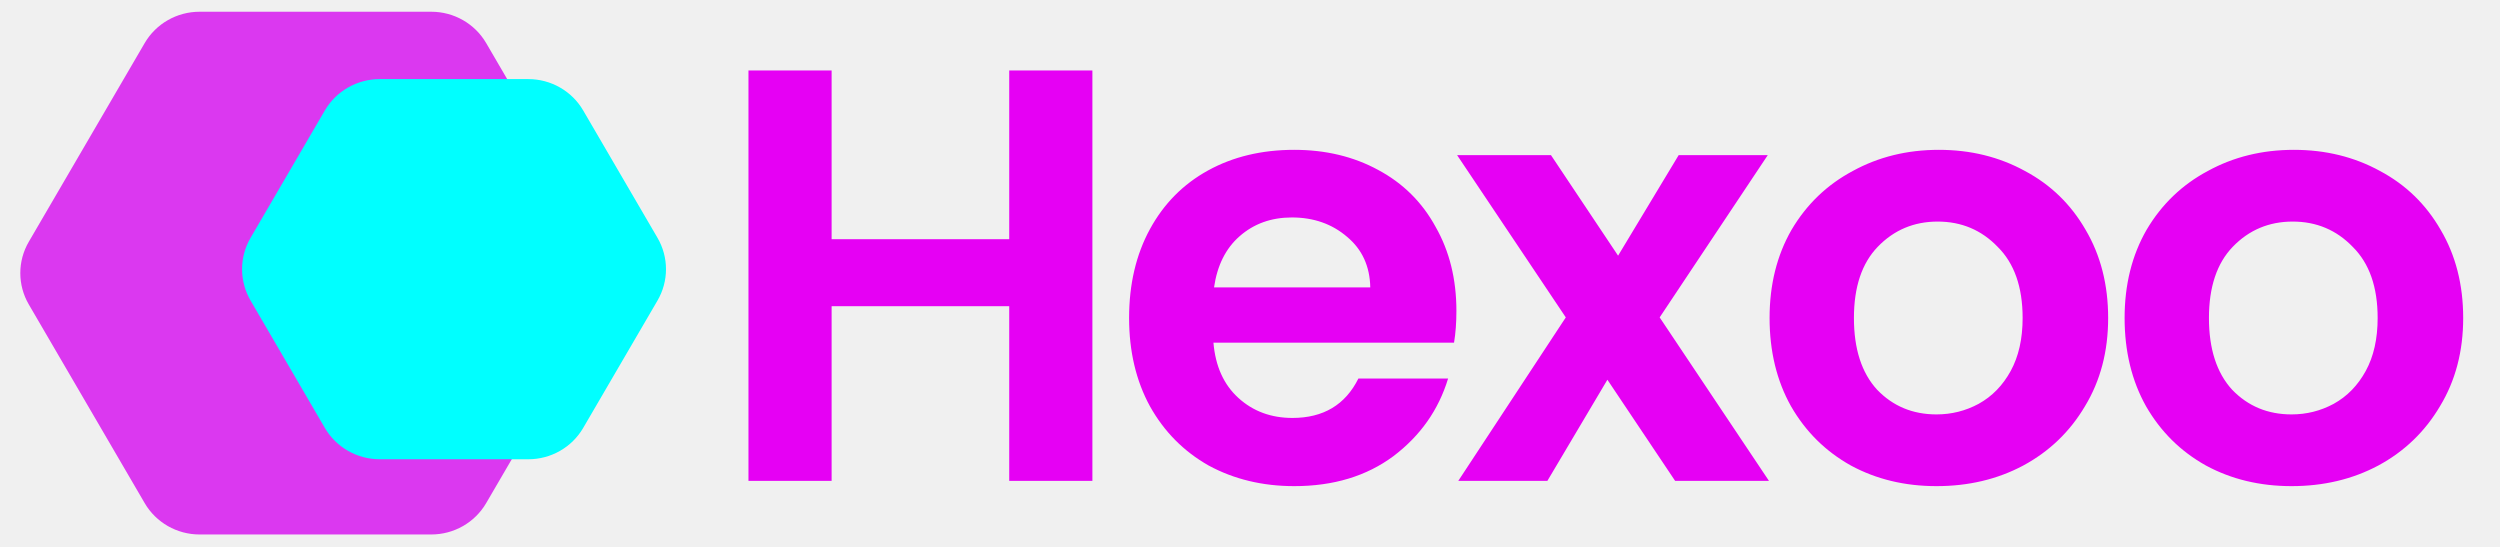
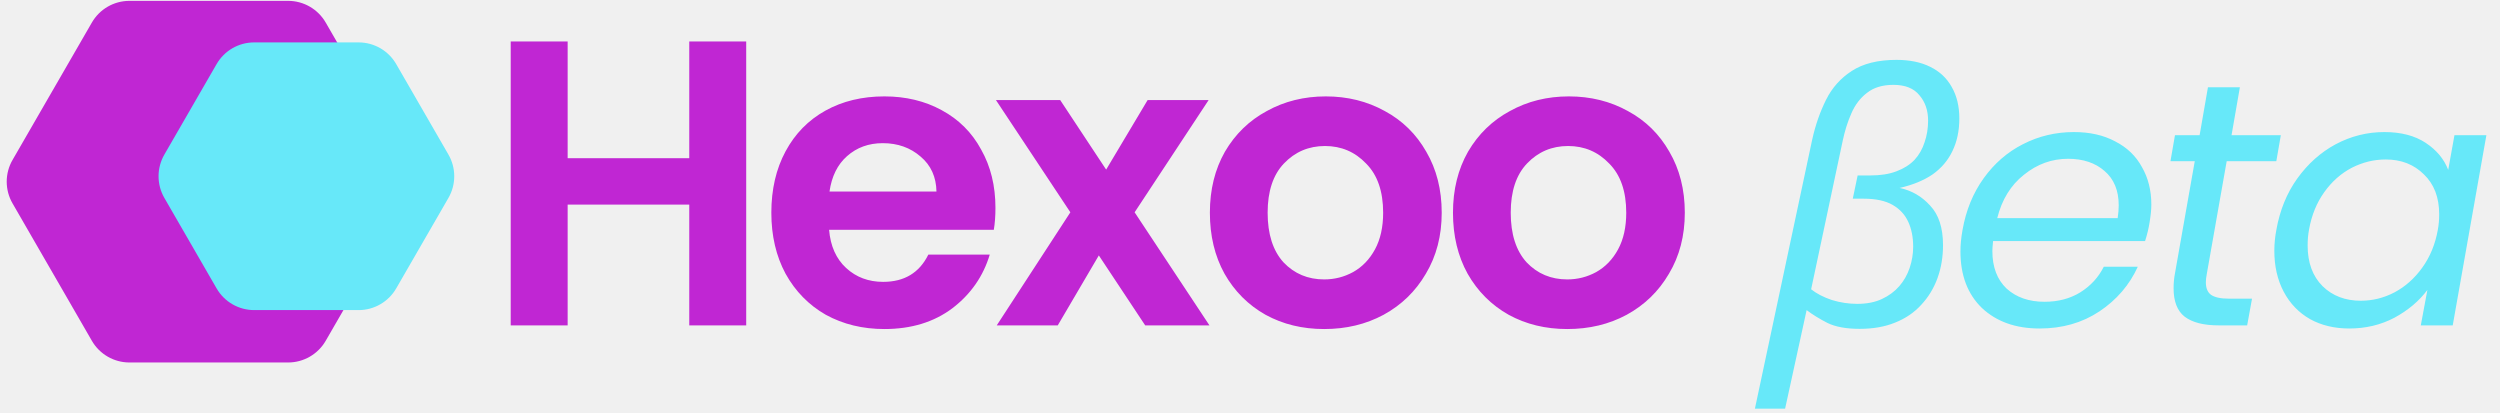
- <svg xmlns="http://www.w3.org/2000/svg" width="119" height="26" viewBox="0 0 119 26" fill="none">
-   <g clip-path="url(#clip0_2582_336)">
-     <path d="M28.658 11.508C29.197 12.431 29.197 13.569 28.658 14.492L23.142 23.948C22.603 24.872 21.608 25.441 20.53 25.441H9.498C8.421 25.441 7.425 24.872 6.887 23.948L1.371 14.492C0.832 13.569 0.832 12.431 1.371 11.508L6.887 2.051C7.425 1.128 8.421 0.559 9.498 0.559H20.53C21.608 0.559 22.603 1.128 23.142 2.051L28.658 11.508Z" fill="#DB38F0" />
-     <path d="M31.297 11.321C31.836 12.245 31.836 13.382 31.297 14.306L27.76 20.369C27.222 21.293 26.226 21.861 25.148 21.861H18.075C16.998 21.861 16.002 21.293 15.463 20.369L11.927 14.306C11.388 13.382 11.388 12.245 11.927 11.321L15.463 5.258C16.002 4.334 16.998 3.765 18.075 3.765H25.148C26.226 3.765 27.222 4.334 27.76 5.258L31.297 11.321Z" fill="#00FFFF" />
-     <path d="M51.998 3.354V22.888H48.039V14.576H39.585V22.888H35.627V3.354H39.585V11.386H48.039V3.354H51.998ZM69.325 14.8C69.325 15.36 69.287 15.864 69.212 16.312H57.76C57.854 17.431 58.25 18.308 58.948 18.942C59.645 19.576 60.503 19.894 61.521 19.894C62.991 19.894 64.037 19.269 64.659 18.019H68.929C68.476 19.511 67.609 20.742 66.327 21.713C65.046 22.664 63.472 23.14 61.606 23.14C60.098 23.14 58.74 22.813 57.534 22.16C56.346 21.489 55.413 20.547 54.735 19.334C54.075 18.121 53.745 16.722 53.745 15.136C53.745 13.532 54.075 12.123 54.735 10.911C55.395 9.698 56.318 8.765 57.506 8.112C58.693 7.459 60.06 7.132 61.606 7.132C63.095 7.132 64.424 7.45 65.592 8.084C66.78 8.718 67.694 9.623 68.335 10.799C68.995 11.955 69.325 13.289 69.325 14.8ZM65.225 13.681C65.206 12.674 64.838 11.871 64.122 11.274C63.406 10.659 62.529 10.351 61.492 10.351C60.512 10.351 59.683 10.649 59.004 11.246C58.344 11.825 57.939 12.636 57.788 13.681H65.225ZM79.735 22.888L76.512 18.075L73.656 22.888H69.415L74.532 15.108L69.358 7.384H73.826L77.021 12.17L79.905 7.384H84.146L79 15.108L84.202 22.888H79.735ZM92.177 23.14C90.669 23.14 89.312 22.813 88.105 22.16C86.899 21.489 85.947 20.547 85.25 19.334C84.571 18.121 84.232 16.722 84.232 15.136C84.232 13.55 84.581 12.151 85.278 10.938C85.994 9.726 86.965 8.793 88.19 8.14C89.415 7.468 90.782 7.132 92.29 7.132C93.798 7.132 95.165 7.468 96.39 8.14C97.615 8.793 98.576 9.726 99.274 10.938C99.99 12.151 100.348 13.55 100.348 15.136C100.348 16.722 99.981 18.121 99.246 19.334C98.529 20.547 97.549 21.489 96.305 22.16C95.08 22.813 93.704 23.14 92.177 23.14ZM92.177 19.726C92.893 19.726 93.562 19.558 94.184 19.222C94.825 18.868 95.334 18.345 95.711 17.655C96.088 16.965 96.277 16.125 96.277 15.136C96.277 13.662 95.881 12.534 95.089 11.75C94.316 10.948 93.365 10.547 92.234 10.547C91.103 10.547 90.151 10.948 89.378 11.75C88.624 12.534 88.247 13.662 88.247 15.136C88.247 16.61 88.614 17.748 89.35 18.55C90.103 19.334 91.046 19.726 92.177 19.726ZM109.077 23.14C107.569 23.14 106.211 22.813 105.005 22.16C103.799 21.489 102.847 20.547 102.149 19.334C101.471 18.121 101.131 16.722 101.131 15.136C101.131 13.55 101.48 12.151 102.178 10.938C102.894 9.726 103.865 8.793 105.09 8.14C106.315 7.468 107.682 7.132 109.19 7.132C110.698 7.132 112.064 7.468 113.29 8.14C114.515 8.793 115.476 9.726 116.174 10.938C116.89 12.151 117.248 13.55 117.248 15.136C117.248 16.722 116.88 18.121 116.145 19.334C115.429 20.547 114.449 21.489 113.205 22.16C111.979 22.813 110.603 23.14 109.077 23.14ZM109.077 19.726C109.793 19.726 110.462 19.558 111.084 19.222C111.725 18.868 112.234 18.345 112.611 17.655C112.988 16.965 113.176 16.125 113.176 15.136C113.176 13.662 112.781 12.534 111.989 11.75C111.216 10.948 110.264 10.547 109.133 10.547C108.002 10.547 107.05 10.948 106.277 11.75C105.523 12.534 105.146 13.662 105.146 15.136C105.146 16.61 105.514 17.748 106.249 18.55C107.003 19.334 107.946 19.726 109.077 19.726Z" fill="#E600F4" />
-   </g>
-   <defs>
-     <clipPath id="clip0_2582_336">
-       <rect width="118" height="25" fill="white" transform="translate(0.5 0.5)" />
-     </clipPath>
-   </defs>
+ <svg xmlns="http://www.w3.org/2000/svg" width="461" height="76" viewBox="0 0 461 76" fill="none">
+   <path d="M74.691 29.5C76.12 31.975 76.12 35.025 74.691 37.5L60.059 62.842C58.63 65.317 55.989 66.842 53.131 66.842H23.869C21.011 66.842 18.37 65.317 16.941 62.842L2.309 37.5C0.88 35.025 0.88 31.975 2.309 29.5L16.941 4.158C18.37 1.683 21.011 0.158 23.869 0.158H53.131C55.989 0.158 58.63 1.683 60.059 4.158L74.691 29.5Z" fill="#C026D3" />
+   <path d="M82.691 28.5C84.12 30.975 84.12 34.025 82.691 36.5L73.059 53.182C71.63 55.657 68.989 57.182 66.131 57.182H46.869C44.011 57.182 41.37 55.657 39.941 53.182L30.309 36.5C28.88 34.025 28.88 30.975 30.309 28.5L39.941 11.818C41.37 9.343 44.011 7.818 46.869 7.818H66.131C68.989 7.818 71.63 9.343 73.059 11.818L82.691 28.5Z" fill="#67E8F9" />
+   <path d="M137.6 7.65V60H127.1V37.725H104.675V60H94.175V7.65H104.675V29.175H127.1V7.65H137.6ZM183.56 38.325C183.56 39.825 183.46 41.175 183.26 42.375H152.885C153.135 45.375 154.185 47.725 156.035 49.425C157.885 51.125 160.16 51.975 162.86 51.975C166.76 51.975 169.535 50.3 171.185 46.95H182.51C181.31 50.95 179.01 54.25 175.61 56.85C172.21 59.4 168.035 60.675 163.085 60.675C159.085 60.675 155.485 59.8 152.285 58.05C149.135 56.25 146.66 53.725 144.86 50.475C143.11 47.225 142.235 43.475 142.235 39.225C142.235 34.925 143.11 31.15 144.86 27.9C146.61 24.65 149.06 22.15 152.21 20.4C155.36 18.65 158.985 17.775 163.085 17.775C167.035 17.775 170.56 18.625 173.66 20.325C176.81 22.025 179.235 24.45 180.935 27.6C182.685 30.7 183.56 34.275 183.56 38.325ZM172.685 35.325C172.635 32.625 171.66 30.475 169.76 28.875C167.86 27.225 165.535 26.4 162.785 26.4C160.185 26.4 157.985 27.2 156.185 28.8C154.435 30.35 153.36 32.525 152.96 35.325H172.685ZM211.174 60L202.624 47.1L195.049 60H183.799L197.374 39.15L183.649 18.45H195.499L203.974 31.275L211.624 18.45H222.874L209.224 39.15L223.024 60H211.174ZM244.177 60.675C240.177 60.675 236.577 59.8 233.377 58.05C230.177 56.25 227.652 53.725 225.802 50.475C224.002 47.225 223.102 43.475 223.102 39.225C223.102 34.975 224.027 31.225 225.877 27.975C227.777 24.725 230.352 22.225 233.602 20.475C236.852 18.675 240.477 17.775 244.477 17.775C248.477 17.775 252.102 18.675 255.352 20.475C258.602 22.225 261.152 24.725 263.002 27.975C264.902 31.225 265.852 34.975 265.852 39.225C265.852 43.475 264.877 47.225 262.927 50.475C261.027 53.725 258.427 56.25 255.127 58.05C251.877 59.8 248.227 60.675 244.177 60.675ZM244.177 51.525C246.077 51.525 247.852 51.075 249.502 50.175C251.202 49.225 252.552 47.825 253.552 45.975C254.552 44.125 255.052 41.875 255.052 39.225C255.052 35.275 254.002 32.25 251.902 30.15C249.852 28 247.327 26.925 244.327 26.925C241.327 26.925 238.802 28 236.752 30.15C234.752 32.25 233.752 35.275 233.752 39.225C233.752 43.175 234.727 46.225 236.677 48.375C238.677 50.475 241.177 51.525 244.177 51.525ZM289.004 60.675C285.004 60.675 281.404 59.8 278.204 58.05C275.004 56.25 272.479 53.725 270.629 50.475C268.829 47.225 267.929 43.475 267.929 39.225C267.929 34.975 268.854 31.225 270.704 27.975C272.604 24.725 275.179 22.225 278.429 20.475C281.679 18.675 285.304 17.775 289.304 17.775C293.304 17.775 296.929 18.675 300.179 20.475C303.429 22.225 305.979 24.725 307.829 27.975C309.729 31.225 310.679 34.975 310.679 39.225C310.679 43.475 309.704 47.225 307.754 50.475C305.854 53.725 303.254 56.25 299.954 58.05C296.704 59.8 293.054 60.675 289.004 60.675ZM289.004 51.525C290.904 51.525 292.679 51.075 294.329 50.175C296.029 49.225 297.379 47.825 298.379 45.975C299.379 44.125 299.879 41.875 299.879 39.225C299.879 35.275 298.829 32.25 296.729 30.15C294.679 28 292.154 26.925 289.154 26.925C286.154 26.925 283.629 28 281.579 30.15C279.579 32.25 278.579 35.275 278.579 39.225C278.579 43.175 279.554 46.225 281.504 48.375C283.504 50.475 286.004 51.525 289.004 51.525Z" fill="#C026D3" />
+   <path d="M323.605 75.36L334.165 25.76C334.762 23.072 335.616 20.619 336.725 18.4C337.834 16.181 339.413 14.411 341.461 13.088C343.552 11.723 346.304 11.04 349.717 11.04C352.149 11.04 354.218 11.467 355.925 12.32C357.674 13.173 358.997 14.411 359.893 16.032C360.832 17.653 361.301 19.595 361.301 21.856C361.301 24.117 360.874 26.123 360.021 27.872C359.21 29.579 357.994 31.008 356.373 32.16C354.752 33.269 352.725 34.101 350.293 34.656C352.512 35.125 354.389 36.213 355.925 37.92C357.504 39.584 358.293 42.016 358.293 45.216C358.293 47.392 357.952 49.419 357.269 51.296C356.586 53.173 355.584 54.816 354.261 56.224C352.981 57.632 351.381 58.72 349.461 59.488C347.584 60.256 345.408 60.64 342.933 60.64C340.458 60.64 338.474 60.277 336.981 59.552C335.488 58.784 334.208 57.995 333.141 57.184L329.173 75.36H323.605ZM342.485 56.032C344.234 56.032 345.749 55.733 347.029 55.136C348.309 54.539 349.376 53.749 350.229 52.768C351.082 51.787 351.722 50.656 352.149 49.376C352.576 48.096 352.789 46.795 352.789 45.472C352.789 43.765 352.49 42.251 351.893 40.928C351.296 39.605 350.336 38.56 349.013 37.792C347.69 37.024 345.92 36.64 343.701 36.64H341.653L342.549 32.352H344.917C346.794 32.352 348.394 32.096 349.717 31.584C351.082 31.072 352.192 30.368 353.045 29.472C353.898 28.533 354.517 27.445 354.901 26.208C355.328 24.971 355.541 23.648 355.541 22.24C355.541 20.363 355.008 18.805 353.941 17.568C352.917 16.288 351.317 15.648 349.141 15.648C347.136 15.648 345.514 16.139 344.277 17.12C343.04 18.059 342.08 19.317 341.397 20.896C340.714 22.432 340.181 24.117 339.797 25.952L333.973 53.344C334.997 54.155 336.277 54.816 337.813 55.328C339.349 55.797 340.906 56.032 342.485 56.032ZM382.434 24.352C385.378 24.352 387.916 24.928 390.05 26.08C392.226 27.189 393.868 28.768 394.978 30.816C396.13 32.821 396.706 35.125 396.706 37.728C396.706 38.624 396.599 39.712 396.386 40.992C396.215 42.101 395.938 43.253 395.554 44.448H367.522C367.436 45.301 367.394 45.92 367.394 46.304C367.394 49.248 368.268 51.552 370.018 53.216C371.81 54.837 374.135 55.648 376.994 55.648C379.511 55.648 381.708 55.072 383.586 53.92C385.506 52.725 386.956 51.147 387.938 49.184H394.21C392.674 52.555 390.306 55.307 387.106 57.44C383.948 59.531 380.279 60.576 376.098 60.576C371.703 60.576 368.162 59.317 365.474 56.8C362.828 54.24 361.506 50.763 361.506 46.368C361.506 45.131 361.634 43.808 361.89 42.4C362.53 38.773 363.831 35.595 365.794 32.864C367.756 30.133 370.167 28.043 373.026 26.592C375.927 25.099 379.063 24.352 382.434 24.352ZM390.498 40.224C390.626 39.371 390.69 38.581 390.69 37.856C390.69 35.125 389.815 33.013 388.066 31.52C386.359 30.027 384.119 29.28 381.346 29.28C378.359 29.28 375.65 30.261 373.218 32.224C370.786 34.144 369.143 36.811 368.29 40.224H390.498ZM406.953 50.4C406.825 51.04 406.761 51.595 406.761 52.064C406.761 53.131 407.081 53.899 407.721 54.368C408.404 54.837 409.492 55.072 410.985 55.072H415.273L414.377 60H409.129C406.356 60 404.265 59.467 402.857 58.4C401.492 57.333 400.809 55.584 400.809 53.152C400.809 52.213 400.894 51.296 401.065 50.4L404.713 29.728H400.233L401.065 24.928H405.609L407.145 16.096H413.033L411.497 24.928H420.585L419.753 29.728H410.601L406.953 50.4ZM419.77 42.336C420.41 38.752 421.69 35.616 423.61 32.928C425.572 30.197 427.94 28.085 430.714 26.592C433.53 25.099 436.516 24.352 439.674 24.352C442.746 24.352 445.284 25.013 447.29 26.336C449.295 27.659 450.682 29.323 451.45 31.328L452.602 24.928H458.49L452.282 60H446.394L447.61 53.472C446.074 55.52 444.047 57.227 441.53 58.592C439.012 59.915 436.239 60.576 433.21 60.576C430.479 60.576 428.068 60 425.978 58.848C423.887 57.653 422.266 55.968 421.114 53.792C419.962 51.616 419.386 49.099 419.386 46.24C419.386 44.96 419.514 43.659 419.77 42.336ZM449.53 42.4C449.7 41.504 449.786 40.544 449.786 39.52C449.786 36.405 448.847 33.952 446.97 32.16C445.135 30.325 442.788 29.408 439.93 29.408C437.754 29.408 435.663 29.92 433.658 30.944C431.695 31.968 430.01 33.461 428.602 35.424C427.194 37.387 426.255 39.691 425.786 42.336C425.615 43.232 425.53 44.213 425.53 45.28C425.53 48.437 426.447 50.933 428.282 52.768C430.116 54.56 432.463 55.456 435.322 55.456C437.498 55.456 439.567 54.944 441.53 53.92C443.535 52.853 445.242 51.339 446.65 49.376C448.1 47.371 449.06 45.045 449.53 42.4Z" fill="#67E8F9" />
</svg>
